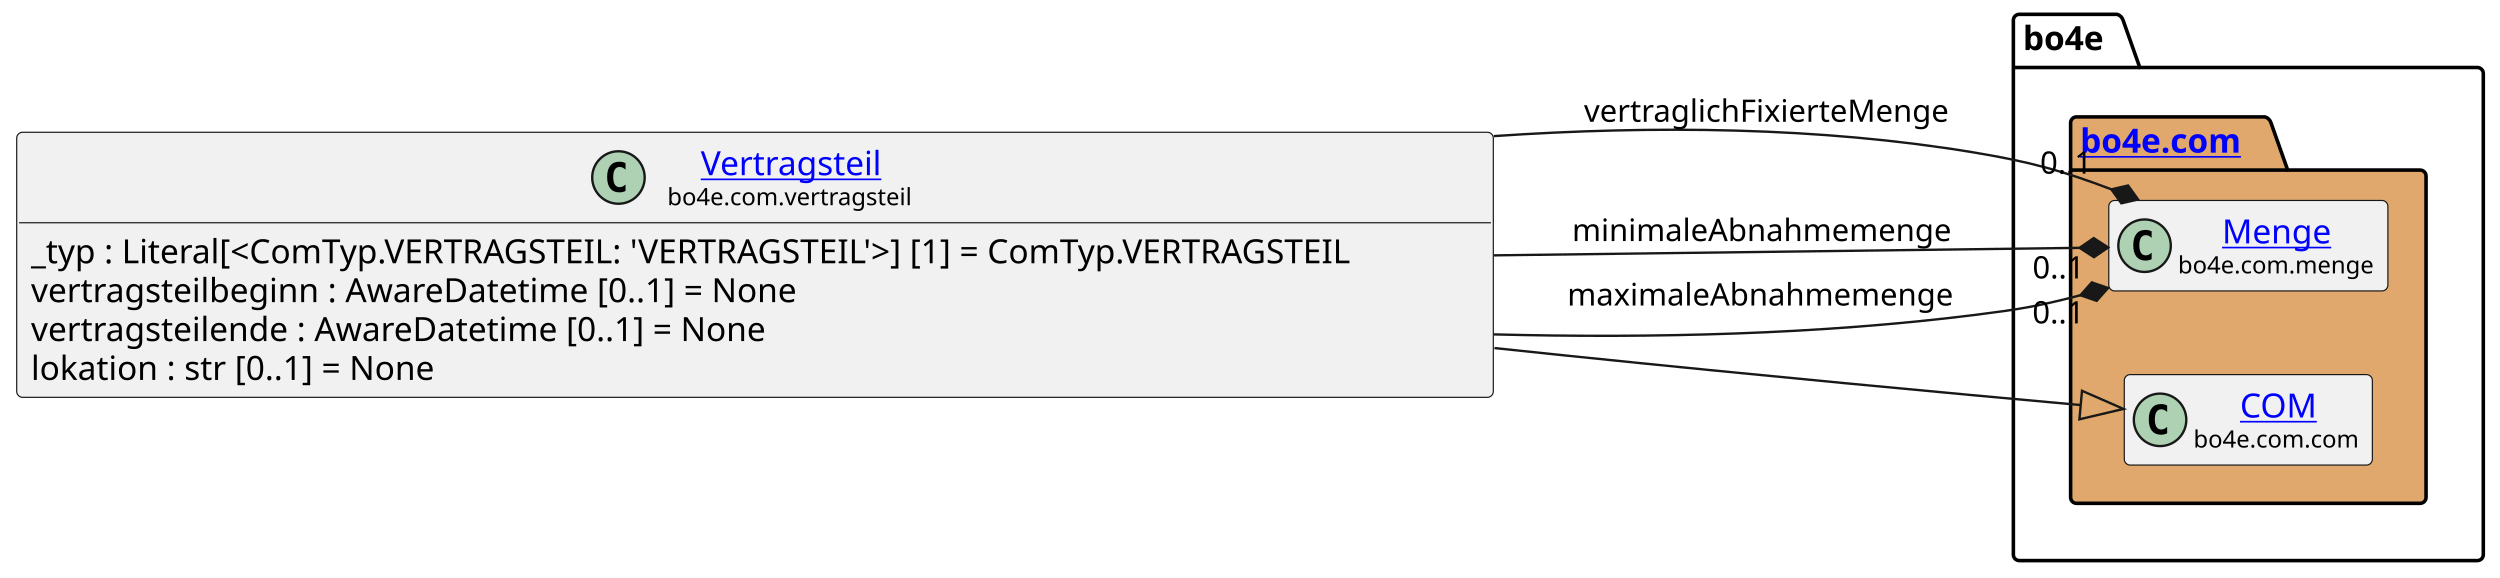
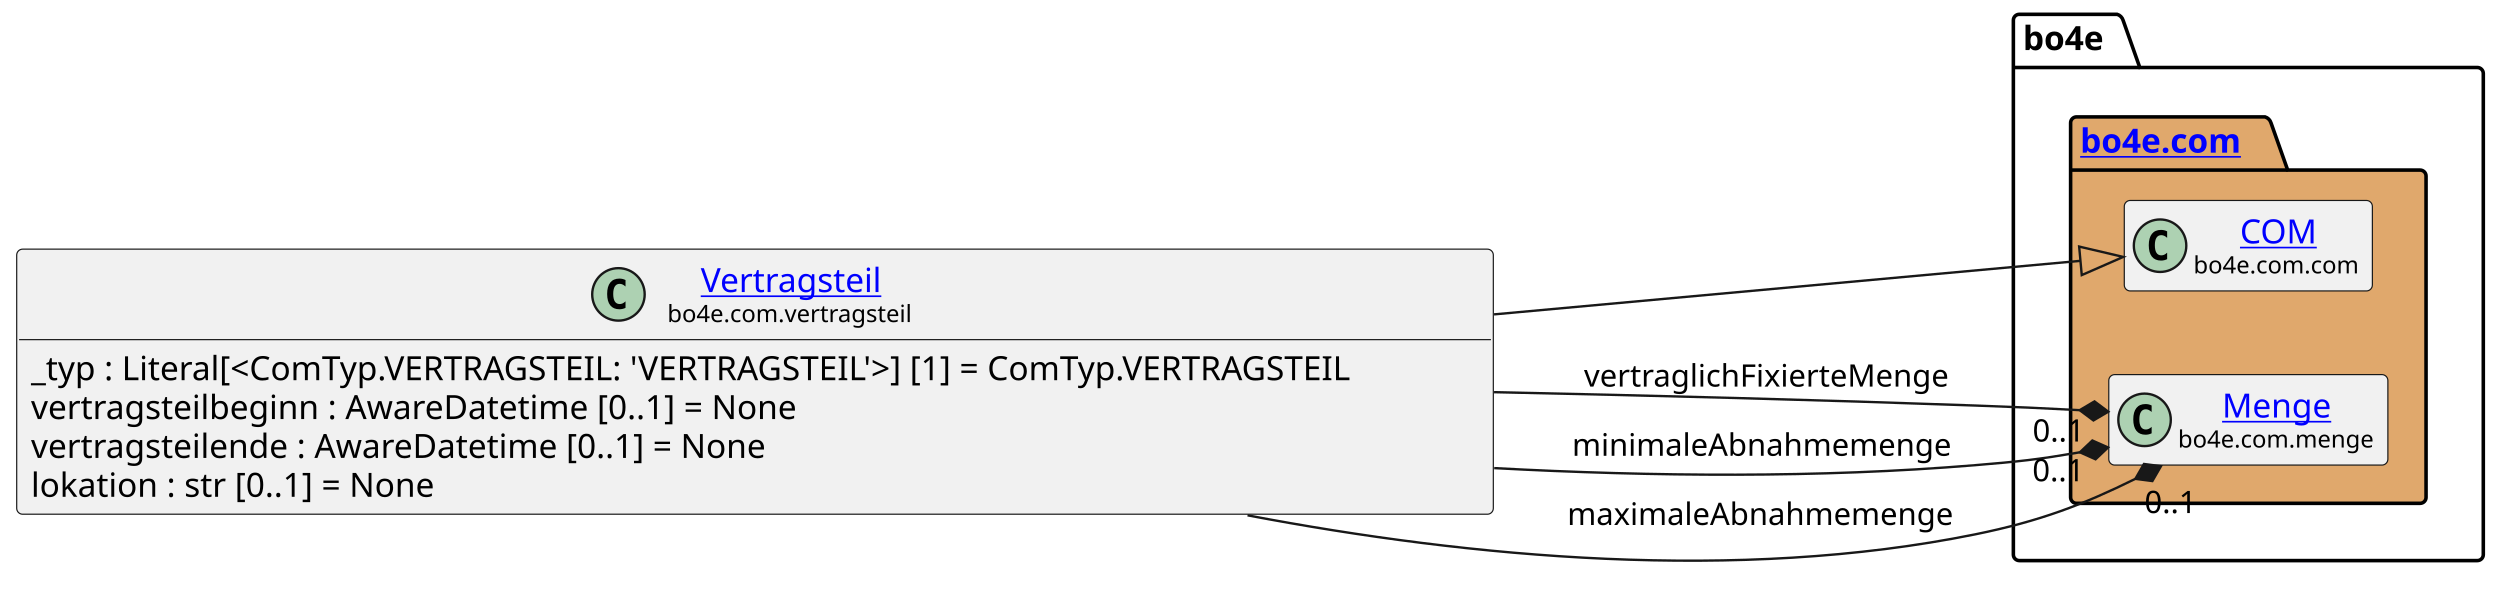
- <svg xmlns="http://www.w3.org/2000/svg" xmlns:xlink="http://www.w3.org/1999/xlink" contentStyleType="text/css" height="242px" preserveAspectRatio="none" style="width:1048px;height:242px;background:#FFFFFF;" version="1.1" viewBox="0 0 1048 242" width="1048px" zoomAndPan="magnify">
+ <svg xmlns="http://www.w3.org/2000/svg" xmlns:xlink="http://www.w3.org/1999/xlink" contentStyleType="text/css" height="251px" preserveAspectRatio="none" style="width:1048px;height:251px;background:#FFFFFF;" version="1.1" viewBox="0 0 1048 251" width="1048px" zoomAndPan="magnify">
  <defs />
  <g>
    <g id="cluster_bo4e">
      <path d="M846.5,6 L887.5,6 A3.75,3.75 0 0 1 890,8.5 L897,28.297 L1038.5,28.297 A2.5,2.5 0 0 1 1041,30.797 L1041,232.5 A2.5,2.5 0 0 1 1038.5,235 L846.5,235 A2.5,2.5 0 0 1 844,232.5 L844,8.5 A2.5,2.5 0 0 1 846.5,6 " fill="none" style="stroke:#000000;stroke-width:1.5;" />
      <line style="stroke:#000000;stroke-width:1.5;" x1="844" x2="897" y1="28.297" y2="28.297" />
      <text fill="#000000" font-family="sans-serif" font-size="14" font-weight="bold" lengthAdjust="spacing" textLength="40" x="848" y="20.995">bo4e</text>
    </g>
    <g id="cluster_com">
      <path d="M870.5,49 L949.5,49 A3.75,3.75 0 0 1 952,51.5 L959,71.297 L1014.5,71.297 A2.5,2.5 0 0 1 1017,73.797 L1017,208.5 A2.5,2.5 0 0 1 1014.5,211 L870.5,211 A2.5,2.5 0 0 1 868,208.5 L868,51.5 A2.5,2.5 0 0 1 870.5,49 " fill="#E0A86C" style="stroke:#000000;stroke-width:1.5;" />
      <line style="stroke:#000000;stroke-width:1.5;" x1="868" x2="959" y1="71.297" y2="71.297" />
      <a href="https://bo4e.github.io/BO4E-python/latest/api/bo4e.com.html" target="_top" title="https://bo4e.github.io/BO4E-python/latest/api/bo4e.com.html" xlink:actuate="onRequest" xlink:href="https://bo4e.github.io/BO4E-python/latest/api/bo4e.com.html" xlink:show="new" xlink:title="https://bo4e.github.io/BO4E-python/latest/api/bo4e.com.html" xlink:type="simple">
        <text fill="#0000FF" font-family="sans-serif" font-size="14" font-weight="bold" lengthAdjust="spacing" text-decoration="underline" textLength="78" x="872" y="63.995">bo4e.com</text>
      </a>
    </g>
+     <g id="elem_COM">
+       <rect codeLine="11" fill="#F1F1F1" height="37.938" id="COM" rx="2.5" ry="2.5" style="stroke:#181818;stroke-width:0.5;" width="104" x="890.5" y="84.03" />
+       <ellipse cx="905.5" cy="102.999" fill="#ADD1B2" rx="11" ry="11" style="stroke:#181818;stroke-width:1.0;" />
+       <path d="M908.469,108.639 Q907.891,108.936 907.25,109.077 Q906.609,109.233 905.906,109.233 Q903.406,109.233 902.078,107.593 Q900.766,105.936 900.766,102.811 Q900.766,99.686 902.078,98.03 Q903.406,96.374 905.906,96.374 Q906.609,96.374 907.25,96.53 Q907.906,96.686 908.469,96.983 L908.469,99.702 Q907.844,99.124 907.25,98.858 Q906.656,98.577 906.031,98.577 Q904.688,98.577 904,99.655 Q903.312,100.718 903.312,102.811 Q903.312,104.905 904,105.983 Q904.688,107.046 906.031,107.046 Q906.656,107.046 907.25,106.78 Q907.844,106.499 908.469,105.921 L908.469,108.639 Z " fill="#000000" />
+       <a href="https://bo4e.github.io/BO4E-python/latest/api/bo4e.com.html#bo4e.com.com.COM" target="_top" title="https://bo4e.github.io/BO4E-python/latest/api/bo4e.com.html#bo4e.com.com.COM" xlink:actuate="onRequest" xlink:href="https://bo4e.github.io/BO4E-python/latest/api/bo4e.com.html#bo4e.com.com.COM" xlink:show="new" xlink:title="https://bo4e.github.io/BO4E-python/latest/api/bo4e.com.html#bo4e.com.com.COM" xlink:type="simple">
+         <text fill="#0000FF" font-family="sans-serif" font-size="14" lengthAdjust="spacing" text-decoration="underline" textLength="33" x="939" y="102.025">COM</text>
+       </a>
+       <text fill="#000000" font-family="sans-serif" font-size="10" lengthAdjust="spacing" textLength="72" x="919.5" y="114.609">bo4e.com.com</text>
+     </g>
    <g id="elem_Menge">
-       <rect codeLine="11" fill="#F1F1F1" height="37.938" id="Menge" rx="2.5" ry="2.5" style="stroke:#181818;stroke-width:0.5;" width="117" x="884" y="84.03" />
-       <ellipse cx="899" cy="102.999" fill="#ADD1B2" rx="11" ry="11" style="stroke:#181818;stroke-width:1.0;" />
-       <path d="M901.969,108.639 Q901.391,108.936 900.75,109.077 Q900.109,109.233 899.406,109.233 Q896.906,109.233 895.578,107.593 Q894.266,105.936 894.266,102.811 Q894.266,99.686 895.578,98.03 Q896.906,96.374 899.406,96.374 Q900.109,96.374 900.75,96.53 Q901.406,96.686 901.969,96.983 L901.969,99.702 Q901.344,99.124 900.75,98.858 Q900.156,98.577 899.531,98.577 Q898.188,98.577 897.5,99.655 Q896.812,100.718 896.812,102.811 Q896.812,104.905 897.5,105.983 Q898.188,107.046 899.531,107.046 Q900.156,107.046 900.75,106.78 Q901.344,106.499 901.969,105.921 L901.969,108.639 Z " fill="#000000" />
+       <rect codeLine="12" fill="#F1F1F1" height="37.938" id="Menge" rx="2.5" ry="2.5" style="stroke:#181818;stroke-width:0.5;" width="117" x="884" y="157.03" />
+       <ellipse cx="899" cy="175.999" fill="#ADD1B2" rx="11" ry="11" style="stroke:#181818;stroke-width:1.0;" />
+       <path d="M901.969,181.639 Q901.391,181.936 900.75,182.077 Q900.109,182.233 899.406,182.233 Q896.906,182.233 895.578,180.593 Q894.266,178.936 894.266,175.811 Q894.266,172.686 895.578,171.03 Q896.906,169.374 899.406,169.374 Q900.109,169.374 900.75,169.53 Q901.406,169.686 901.969,169.983 L901.969,172.702 Q901.344,172.124 900.75,171.858 Q900.156,171.577 899.531,171.577 Q898.188,171.577 897.5,172.655 Q896.812,173.718 896.812,175.811 Q896.812,177.905 897.5,178.983 Q898.188,180.046 899.531,180.046 Q900.156,180.046 900.75,179.78 Q901.344,179.499 901.969,178.921 L901.969,181.639 Z " fill="#000000" />
      <a href="https://bo4e.github.io/BO4E-python/latest/api/bo4e.com.html#bo4e.com.menge.Menge" target="_top" title="https://bo4e.github.io/BO4E-python/latest/api/bo4e.com.html#bo4e.com.menge.Menge" xlink:actuate="onRequest" xlink:href="https://bo4e.github.io/BO4E-python/latest/api/bo4e.com.html#bo4e.com.menge.Menge" xlink:show="new" xlink:title="https://bo4e.github.io/BO4E-python/latest/api/bo4e.com.html#bo4e.com.menge.Menge" xlink:type="simple">
-         <text fill="#0000FF" font-family="sans-serif" font-size="14" lengthAdjust="spacing" text-decoration="underline" textLength="48" x="931.5" y="102.025">Menge</text>
+         <text fill="#0000FF" font-family="sans-serif" font-size="14" lengthAdjust="spacing" text-decoration="underline" textLength="48" x="931.5" y="175.025">Menge</text>
      </a>
-       <text fill="#000000" font-family="sans-serif" font-size="10" lengthAdjust="spacing" textLength="85" x="913" y="114.609">bo4e.com.menge</text>
-     </g>
-     <g id="elem_COM">
-       <rect codeLine="12" fill="#F1F1F1" height="37.938" id="COM" rx="2.5" ry="2.5" style="stroke:#181818;stroke-width:0.5;" width="104" x="890.5" y="157.03" />
-       <ellipse cx="905.5" cy="175.999" fill="#ADD1B2" rx="11" ry="11" style="stroke:#181818;stroke-width:1.0;" />
-       <path d="M908.469,181.639 Q907.891,181.936 907.25,182.077 Q906.609,182.233 905.906,182.233 Q903.406,182.233 902.078,180.593 Q900.766,178.936 900.766,175.811 Q900.766,172.686 902.078,171.03 Q903.406,169.374 905.906,169.374 Q906.609,169.374 907.25,169.53 Q907.906,169.686 908.469,169.983 L908.469,172.702 Q907.844,172.124 907.25,171.858 Q906.656,171.577 906.031,171.577 Q904.688,171.577 904,172.655 Q903.312,173.718 903.312,175.811 Q903.312,177.905 904,178.983 Q904.688,180.046 906.031,180.046 Q906.656,180.046 907.25,179.78 Q907.844,179.499 908.469,178.921 L908.469,181.639 Z " fill="#000000" />
-       <a href="https://bo4e.github.io/BO4E-python/latest/api/bo4e.com.html#bo4e.com.com.COM" target="_top" title="https://bo4e.github.io/BO4E-python/latest/api/bo4e.com.html#bo4e.com.com.COM" xlink:actuate="onRequest" xlink:href="https://bo4e.github.io/BO4E-python/latest/api/bo4e.com.html#bo4e.com.com.COM" xlink:show="new" xlink:title="https://bo4e.github.io/BO4E-python/latest/api/bo4e.com.html#bo4e.com.com.COM" xlink:type="simple">
-         <text fill="#0000FF" font-family="sans-serif" font-size="14" lengthAdjust="spacing" text-decoration="underline" textLength="33" x="939" y="175.025">COM</text>
-       </a>
-       <text fill="#000000" font-family="sans-serif" font-size="10" lengthAdjust="spacing" textLength="72" x="919.5" y="187.609">bo4e.com.com</text>
+       <text fill="#000000" font-family="sans-serif" font-size="10" lengthAdjust="spacing" textLength="85" x="913" y="187.609">bo4e.com.menge</text>
    </g>
    <g id="elem_Vertragsteil">
-       <rect codeLine="3" fill="#F1F1F1" height="111.125" id="Vertragsteil" rx="2.5" ry="2.5" style="stroke:#181818;stroke-width:0.5;" width="619" x="7" y="55.44" />
-       <ellipse cx="259.25" cy="74.409" fill="#ADD1B2" rx="11" ry="11" style="stroke:#181818;stroke-width:1.0;" />
-       <path d="M262.219,80.049 Q261.641,80.346 261,80.487 Q260.359,80.643 259.656,80.643 Q257.156,80.643 255.828,79.002 Q254.516,77.346 254.516,74.221 Q254.516,71.096 255.828,69.44 Q257.156,67.784 259.656,67.784 Q260.359,67.784 261,67.94 Q261.656,68.096 262.219,68.393 L262.219,71.112 Q261.594,70.534 261,70.268 Q260.406,69.987 259.781,69.987 Q258.438,69.987 257.75,71.065 Q257.062,72.127 257.062,74.221 Q257.062,76.315 257.75,77.393 Q258.438,78.456 259.781,78.456 Q260.406,78.456 261,78.19 Q261.594,77.909 262.219,77.331 L262.219,80.049 Z " fill="#000000" />
+       <rect codeLine="3" fill="#F1F1F1" height="111.125" id="Vertragsteil" rx="2.5" ry="2.5" style="stroke:#181818;stroke-width:0.5;" width="619" x="7" y="104.44" />
+       <ellipse cx="259.25" cy="123.409" fill="#ADD1B2" rx="11" ry="11" style="stroke:#181818;stroke-width:1.0;" />
+       <path d="M262.219,129.049 Q261.641,129.346 261,129.487 Q260.359,129.643 259.656,129.643 Q257.156,129.643 255.828,128.002 Q254.516,126.346 254.516,123.221 Q254.516,120.096 255.828,118.44 Q257.156,116.784 259.656,116.784 Q260.359,116.784 261,116.94 Q261.656,117.096 262.219,117.393 L262.219,120.112 Q261.594,119.534 261,119.268 Q260.406,118.987 259.781,118.987 Q258.438,118.987 257.75,120.065 Q257.062,121.127 257.062,123.221 Q257.062,125.315 257.75,126.393 Q258.438,127.456 259.781,127.456 Q260.406,127.456 261,127.19 Q261.594,126.909 262.219,126.331 L262.219,129.049 Z " fill="#000000" />
      <a href="https://bo4e.github.io/BO4E-python/latest/api/bo4e.com.html#bo4e.com.vertragsteil.Vertragsteil" target="_top" title="https://bo4e.github.io/BO4E-python/latest/api/bo4e.com.html#bo4e.com.vertragsteil.Vertragsteil" xlink:actuate="onRequest" xlink:href="https://bo4e.github.io/BO4E-python/latest/api/bo4e.com.html#bo4e.com.vertragsteil.Vertragsteil" xlink:show="new" xlink:title="https://bo4e.github.io/BO4E-python/latest/api/bo4e.com.html#bo4e.com.vertragsteil.Vertragsteil" xlink:type="simple">
-         <text fill="#0000FF" font-family="sans-serif" font-size="14" lengthAdjust="spacing" text-decoration="underline" textLength="78" x="293.75" y="73.435">Vertragsteil</text>
+         <text fill="#0000FF" font-family="sans-serif" font-size="14" lengthAdjust="spacing" text-decoration="underline" textLength="78" x="293.75" y="122.435">Vertragsteil</text>
      </a>
-       <text fill="#000000" font-family="sans-serif" font-size="10" lengthAdjust="spacing" textLength="106" x="279.75" y="86.019">bo4e.com.vertragsteil</text>
-       <line style="stroke:#181818;stroke-width:0.5;" x1="8" x2="625" y1="93.377" y2="93.377" />
-       <text fill="#000000" font-family="sans-serif" font-size="14" lengthAdjust="spacing" textLength="607" x="13" y="110.373">_typ : Literal[&lt;ComTyp.VERTRAGSTEIL: 'VERTRAGSTEIL'&gt;] [1] = ComTyp.VERTRAGSTEIL</text>
-       <text fill="#000000" font-family="sans-serif" font-size="14" lengthAdjust="spacing" textLength="339" x="13" y="126.669">vertragsteilbeginn : AwareDatetime [0..1] = None</text>
-       <text fill="#000000" font-family="sans-serif" font-size="14" lengthAdjust="spacing" textLength="327" x="13" y="142.966">vertragsteilende : AwareDatetime [0..1] = None</text>
-       <text fill="#000000" font-family="sans-serif" font-size="14" lengthAdjust="spacing" textLength="182" x="13" y="159.263">lokation : str [0..1] = None</text>
+       <text fill="#000000" font-family="sans-serif" font-size="10" lengthAdjust="spacing" textLength="106" x="279.75" y="135.019">bo4e.com.vertragsteil</text>
+       <line style="stroke:#181818;stroke-width:0.5;" x1="8" x2="625" y1="142.377" y2="142.377" />
+       <text fill="#000000" font-family="sans-serif" font-size="14" lengthAdjust="spacing" textLength="607" x="13" y="159.373">_typ : Literal[&lt;ComTyp.VERTRAGSTEIL: 'VERTRAGSTEIL'&gt;] [1] = ComTyp.VERTRAGSTEIL</text>
+       <text fill="#000000" font-family="sans-serif" font-size="14" lengthAdjust="spacing" textLength="339" x="13" y="175.669">vertragsteilbeginn : AwareDatetime [0..1] = None</text>
+       <text fill="#000000" font-family="sans-serif" font-size="14" lengthAdjust="spacing" textLength="327" x="13" y="191.966">vertragsteilende : AwareDatetime [0..1] = None</text>
+       <text fill="#000000" font-family="sans-serif" font-size="14" lengthAdjust="spacing" textLength="182" x="13" y="208.263">lokation : str [0..1] = None</text>
    </g>
    <g id="link_Vertragsteil_COM">
-       <path codeLine="15" d="M626.48,145.91 C636.43,146.96 646.29,148 656,149 C737.84,157.46 815.053,164.629 872.233,169.799 " fill="none" id="Vertragsteil-to-COM" style="stroke:#181818;stroke-width:1.0;" />
-       <polygon fill="none" points="890.16,171.42,872.773,163.823,871.693,175.775,890.16,171.42" style="stroke:#181818;stroke-width:1.0;" />
+       <path codeLine="15" d="M626.3,131.79 C728.3,122.48 812.825,114.758 872.125,109.338 " fill="none" id="Vertragsteil-to-COM" style="stroke:#181818;stroke-width:1.0;" />
+       <polygon fill="none" points="890.05,107.7,871.579,103.363,872.671,115.314,890.05,107.7" style="stroke:#181818;stroke-width:1.0;" />
    </g>
    <g id="link_Vertragsteil_Menge">
-       <path codeLine="16" d="M626.19,57.06 C692.98,52.5 763.04,53.15 828,64 C851.12,67.86 864.621,71.603 885.071,79.363 " fill="none" id="Vertragsteil-to-Menge" style="stroke:#181818;stroke-width:1.0;" />
-       <polygon fill="#181818" points="896.29,83.62,892.099,77.751,885.071,79.363,889.261,85.231,896.29,83.62" style="stroke:#181818;stroke-width:1.0;" />
-       <text fill="#000000" font-family="sans-serif" font-size="13" lengthAdjust="spacing" textLength="156" x="664" y="51.067">vertraglichFixierteMenge</text>
-       <text fill="#000000" font-family="sans-serif" font-size="13" lengthAdjust="spacing" textLength="24" x="855.191" y="72.811">0..1</text>
+       <path codeLine="16" d="M626.31,164.4 C692.85,165.81 762.78,167.64 828,170 C846.14,170.66 853.917,170.977 871.797,171.937 " fill="none" id="Vertragsteil-to-Menge" style="stroke:#181818;stroke-width:1.0;" />
+       <polygon fill="#181818" points="883.78,172.58,878.003,168.264,871.797,171.937,877.574,176.253,883.78,172.58" style="stroke:#181818;stroke-width:1.0;" />
+       <text fill="#000000" font-family="sans-serif" font-size="13" lengthAdjust="spacing" textLength="156" x="664" y="162.067">vertraglichFixierteMenge</text>
+       <text fill="#000000" font-family="sans-serif" font-size="13" lengthAdjust="spacing" textLength="24" x="852.045" y="185.101">0..1</text>
    </g>
    <g id="link_Vertragsteil_Menge">
-       <path codeLine="17" d="M626.3,107.04 C724.77,105.78 811.661,104.664 871.741,103.894 " fill="none" id="Vertragsteil-to-Menge-1" style="stroke:#181818;stroke-width:1.0;" />
-       <polygon fill="#181818" points="883.74,103.74,877.689,99.817,871.741,103.894,877.792,107.817,883.74,103.74" style="stroke:#181818;stroke-width:1.0;" />
-       <text fill="#000000" font-family="sans-serif" font-size="13" lengthAdjust="spacing" textLength="166" x="659" y="101.067">minimaleAbnahmemenge</text>
-       <text fill="#000000" font-family="sans-serif" font-size="13" lengthAdjust="spacing" textLength="24" x="852.001" y="116.716">0..1</text>
+       <path codeLine="17" d="M626.37,196.23 C692.9,199.82 762.82,200.42 828,195 C846.22,193.49 854.083,192.658 871.873,189.608 " fill="none" id="Vertragsteil-to-Menge-1" style="stroke:#181818;stroke-width:1.0;" />
+       <polygon fill="#181818" points="883.7,187.58,877.11,184.651,871.873,189.608,878.462,192.536,883.7,187.58" style="stroke:#181818;stroke-width:1.0;" />
+       <text fill="#000000" font-family="sans-serif" font-size="13" lengthAdjust="spacing" textLength="166" x="659" y="191.067">minimaleAbnahmemenge</text>
+       <text fill="#000000" font-family="sans-serif" font-size="13" lengthAdjust="spacing" textLength="24" x="851.956" y="201.741">0..1</text>
    </g>
    <g id="link_Vertragsteil_Menge">
-       <path codeLine="18" d="M626.28,140.18 C692.98,141.88 762.98,140.17 828,132 C846.36,129.69 854.401,128.397 872.101,123.767 " fill="none" id="Vertragsteil-to-Menge-2" style="stroke:#181818;stroke-width:1.0;" />
-       <polygon fill="#181818" points="883.71,120.73,876.893,118.379,872.101,123.767,878.918,126.118,883.71,120.73" style="stroke:#181818;stroke-width:1.0;" />
-       <text fill="#000000" font-family="sans-serif" font-size="13" lengthAdjust="spacing" textLength="170" x="657" y="128.067">maximaleAbnahmemenge</text>
-       <text fill="#000000" font-family="sans-serif" font-size="13" lengthAdjust="spacing" textLength="24" x="851.967" y="135.564">0..1</text>
+       <path codeLine="18" d="M522.96,216.02 C616.55,233.8 728.42,244.19 828,224 C855.26,218.47 873.34,211.493 895.13,200.733 " fill="none" id="Vertragsteil-to-Menge-2" style="stroke:#181818;stroke-width:1.0;" />
+       <polygon fill="#181818" points="905.89,195.42,898.739,194.49,895.13,200.733,902.281,201.663,905.89,195.42" style="stroke:#181818;stroke-width:1.0;" />
+       <text fill="#000000" font-family="sans-serif" font-size="13" lengthAdjust="spacing" textLength="170" x="657" y="220.067">maximaleAbnahmemenge</text>
+       <text fill="#000000" font-family="sans-serif" font-size="13" lengthAdjust="spacing" textLength="24" x="898.968" y="215.077">0..1</text>
    </g>
  </g>
</svg>
